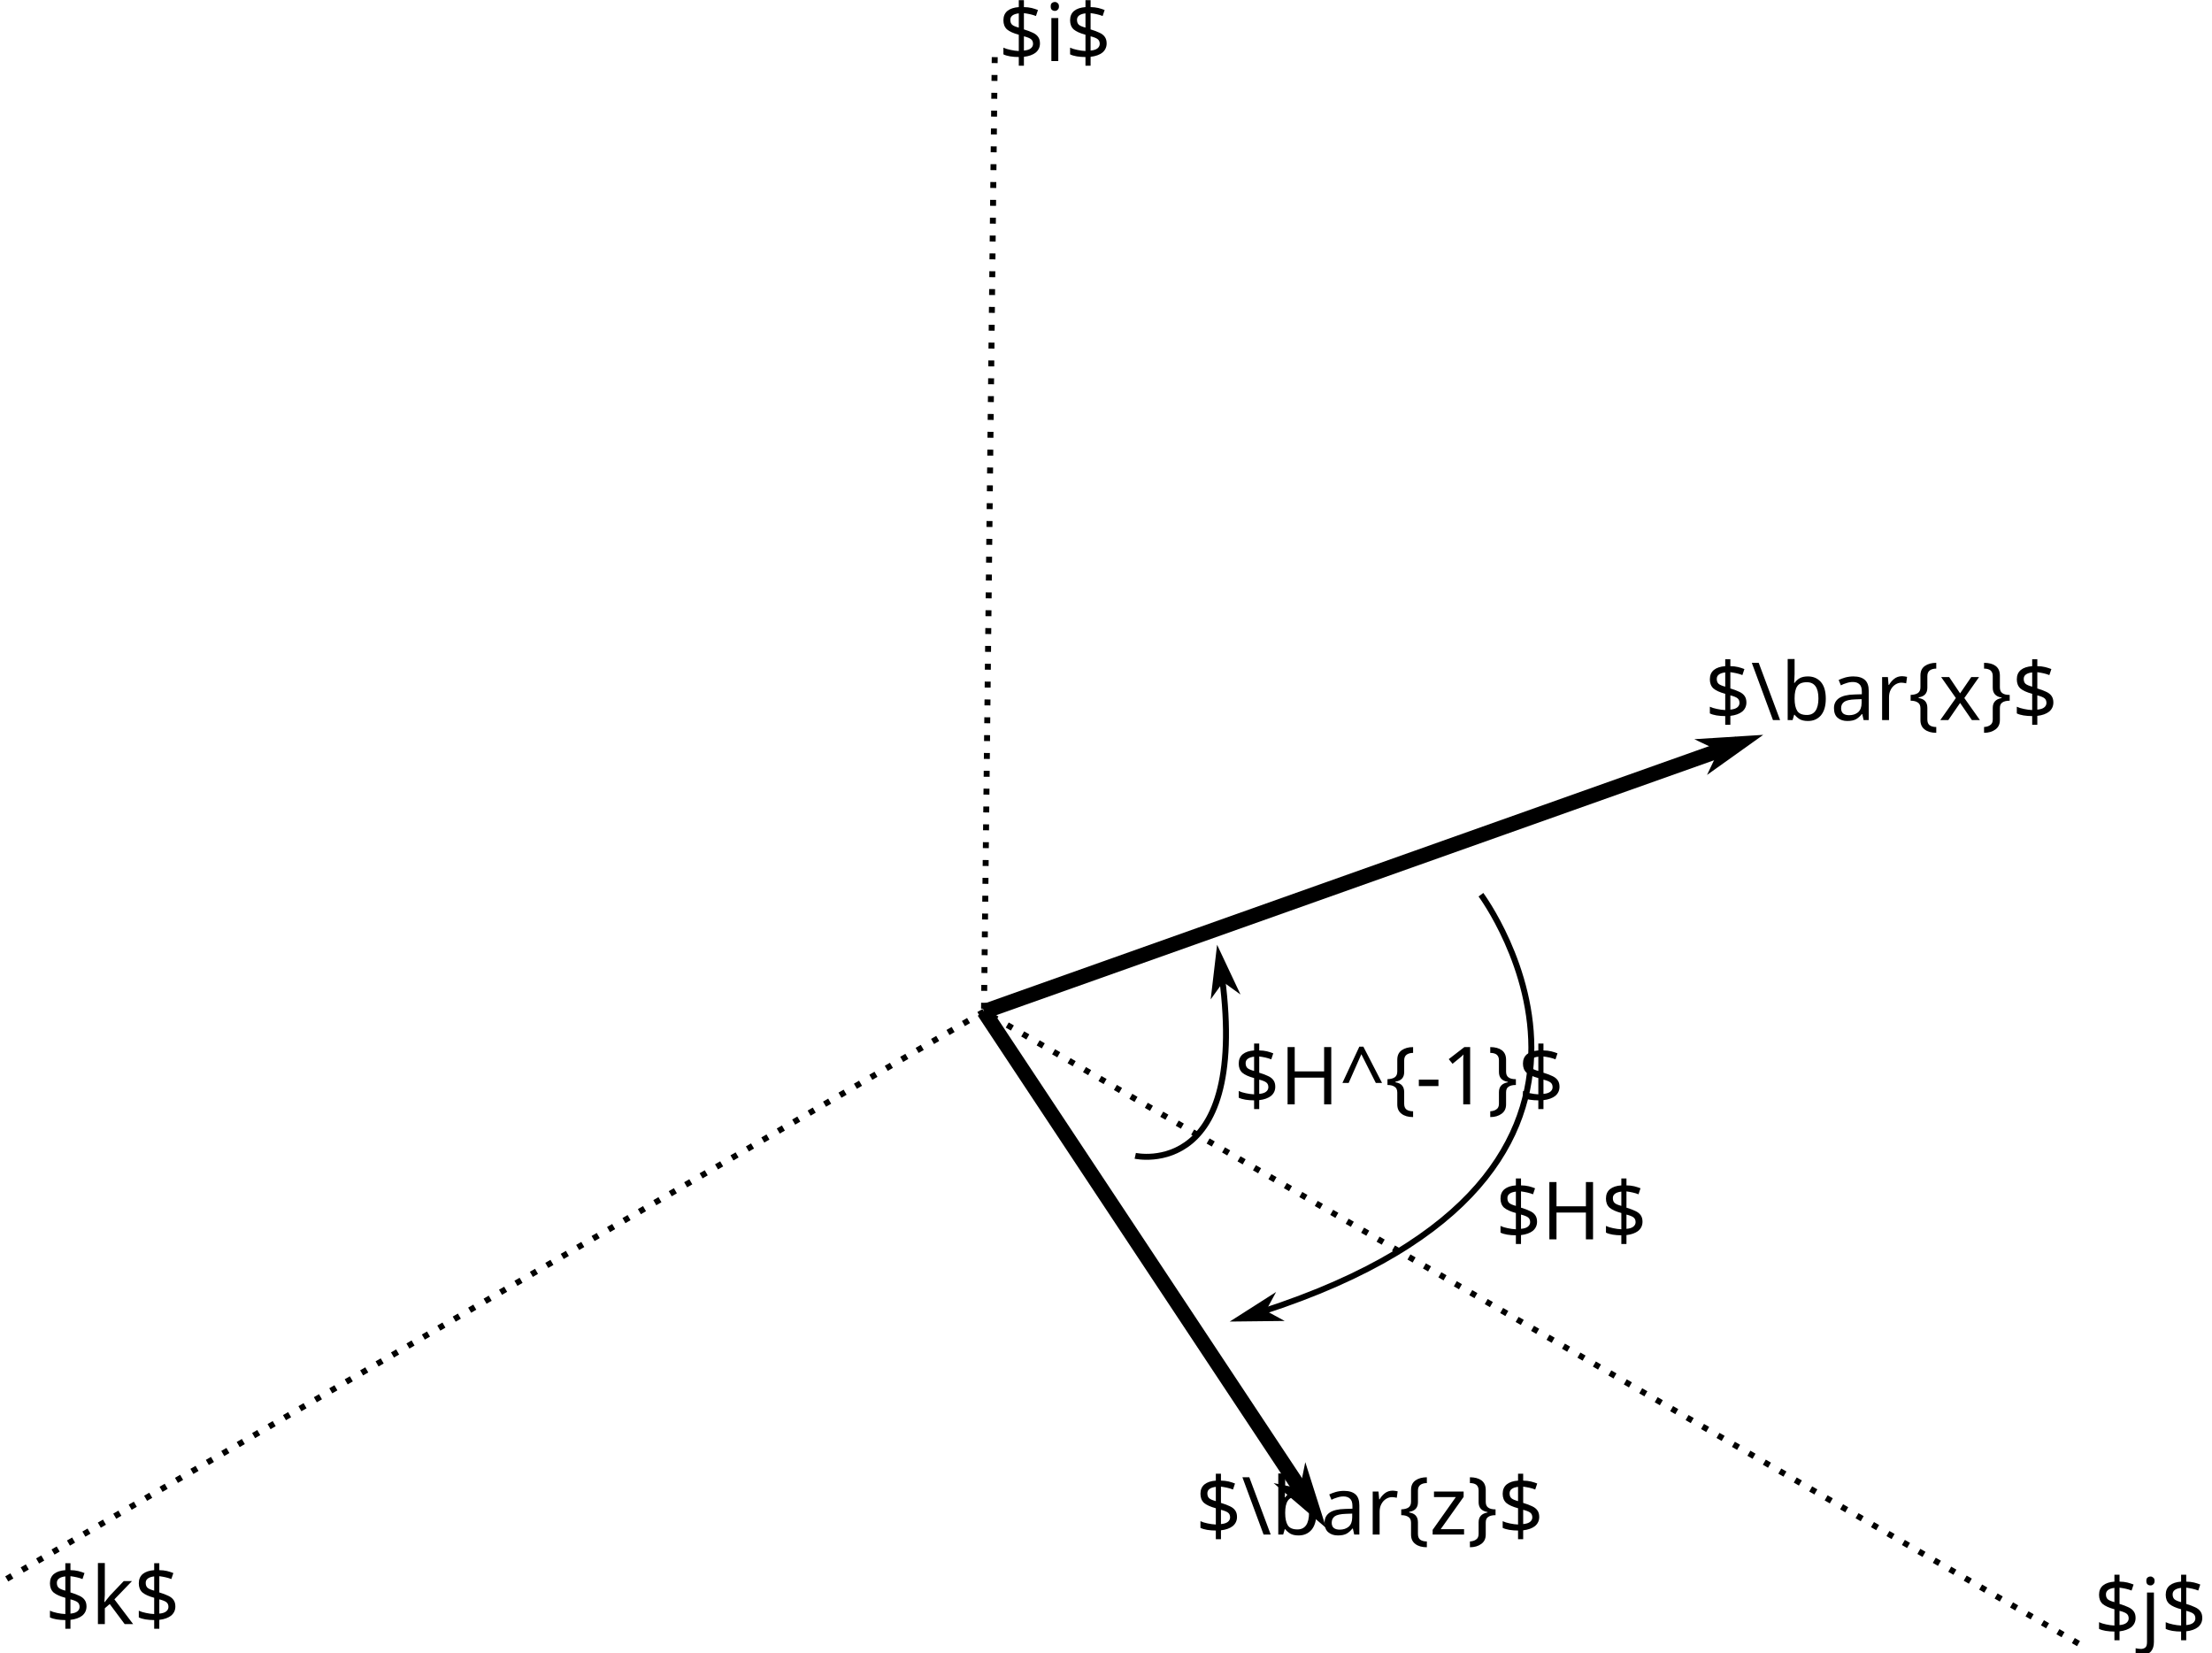
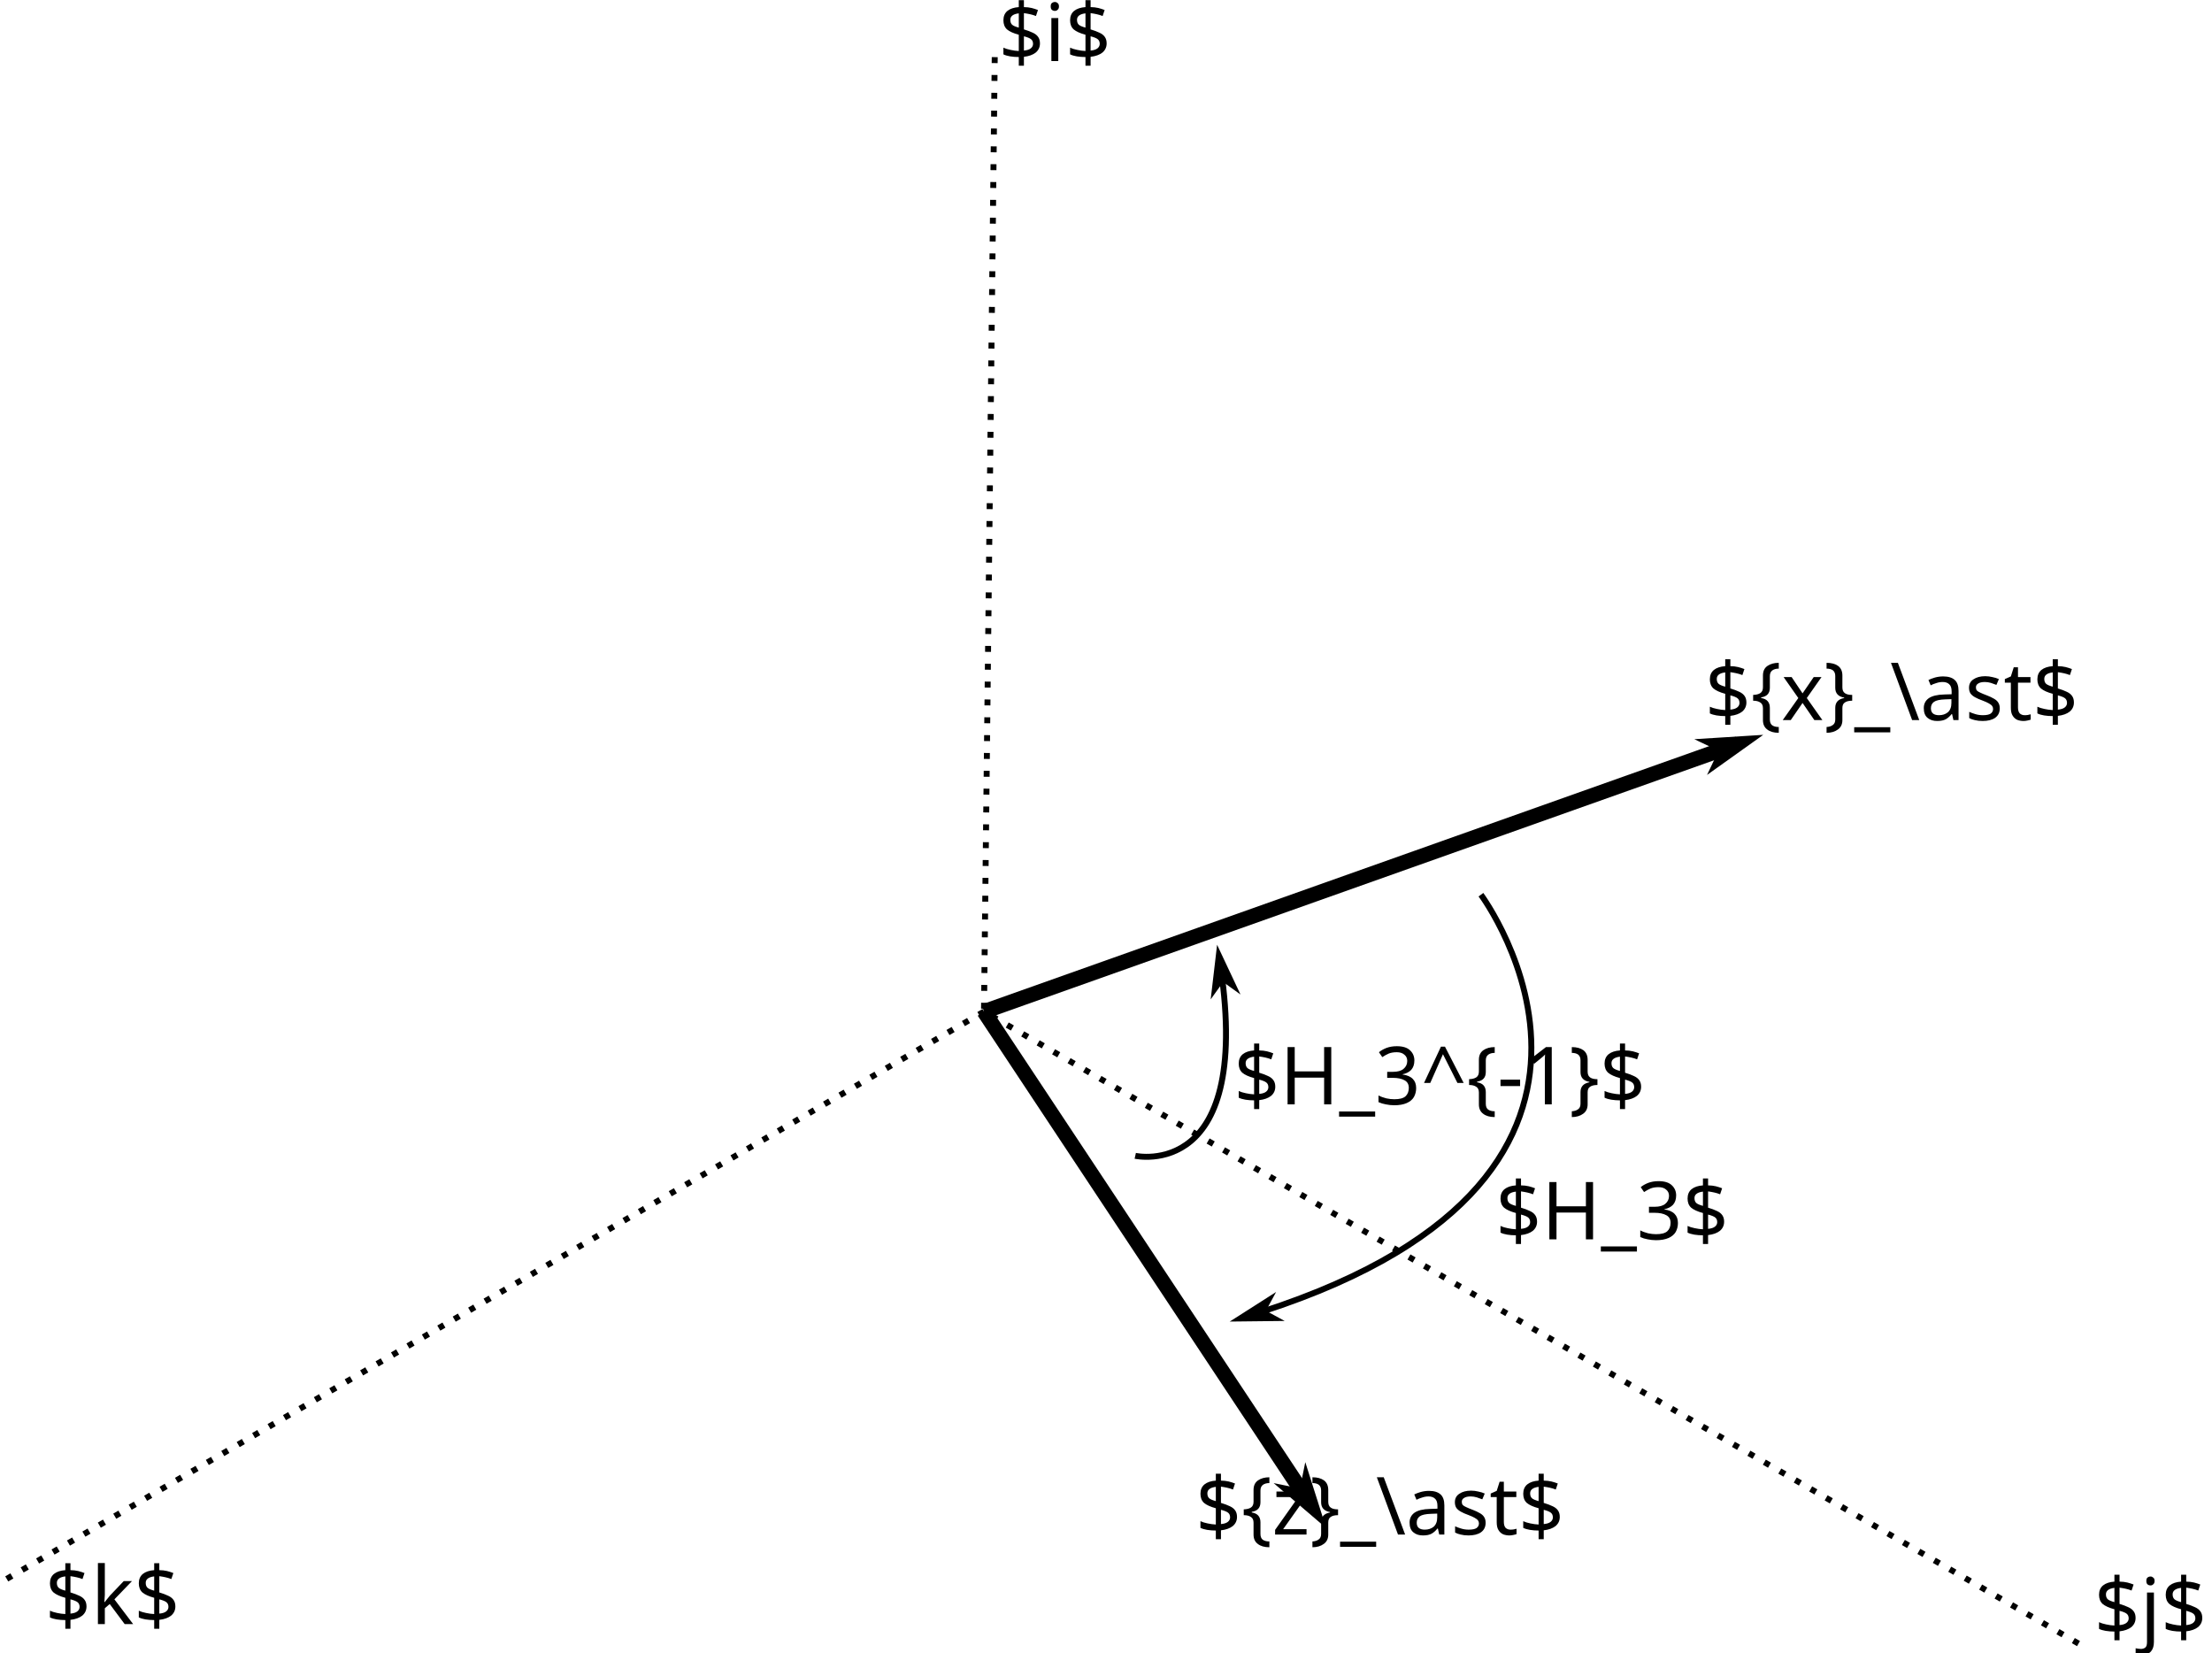
<svg xmlns="http://www.w3.org/2000/svg" width="155.103mm" height="115.844mm" viewBox="0 0 155.103 115.844" version="1.1" id="svg8">
  <defs id="defs2">
    <marker style="overflow:visible" id="Arrow1Mend" refX="0" refY="0" orient="auto">
      <path transform="matrix(-0.4,0,0,-0.4,-4,0)" style="fill:context-stroke;fill-rule:evenodd;stroke:context-stroke;stroke-width:1pt" d="M 0,0 5,-5 -12.5,0 5,5 Z" id="path1322" />
    </marker>
    <marker style="overflow:visible" id="Arrow1Send" refX="0" refY="0" orient="auto">
      <path transform="matrix(-0.2,0,0,-0.2,-1.2,0)" style="fill:context-stroke;fill-rule:evenodd;stroke:context-stroke;stroke-width:1pt" d="M 0,0 5,-5 -12.5,0 5,5 Z" id="path1328" />
    </marker>
  </defs>
  <g id="layer1" transform="translate(-32.89566,-180.1032)">
    <path style="fill:none;stroke:#000000;stroke-width:0.417;stroke-linecap:butt;stroke-linejoin:miter;stroke-miterlimit:4;stroke-dasharray:0.417, 0.834;stroke-dashoffset:0;stroke-opacity:1" d="m 102.645,184.109 -0.753,66.918 77.376,44.673" id="path1030" />
    <path style="fill:none;stroke:#000000;stroke-width:1.048;stroke-linecap:butt;stroke-linejoin:miter;stroke-miterlimit:4;stroke-dasharray:none;stroke-opacity:1;marker-end:url(#Arrow1Send)" d="m 101.892,251.027 22.959,34.646" id="path1034" />
    <path style="fill:none;stroke:#000000;stroke-width:0.417;stroke-linecap:butt;stroke-linejoin:miter;stroke-miterlimit:4;stroke-dasharray:0.417, 0.834;stroke-dashoffset:0;stroke-opacity:1" d="M 101.892,251.027 32.896,291.074" id="path1229" />
    <path style="fill:none;stroke:#000000;stroke-width:1.048;stroke-linecap:butt;stroke-linejoin:miter;stroke-miterlimit:4;stroke-dasharray:none;stroke-opacity:1;marker-end:url(#Arrow1Send)" d="m 101.892,251.027 52.878,-18.777" id="path1231" />
    <text xml:space="preserve" style="font-size:5.632px;line-height:1.25;font-family:sans-serif;word-spacing:0px;stroke-width:0.264" x="102.912" y="184.382" id="text5004">
      <tspan style="stroke-width:0.264" x="102.912" y="184.382" id="tspan5006">$i$</tspan>
    </text>
    <text xml:space="preserve" style="font-size:5.632px;line-height:1.25;font-family:sans-serif;word-spacing:0px;stroke-width:0.264" x="179.735" y="294.776" id="text21858">
      <tspan id="tspan21856" style="stroke-width:0.264" x="179.735" y="294.776">$j$</tspan>
    </text>
    <text xml:space="preserve" style="font-size:5.632px;line-height:1.25;font-family:sans-serif;word-spacing:0px;stroke-width:0.264" x="36.056" y="293.971" id="text21858-3">
      <tspan id="tspan21856-6" style="stroke-width:0.264" x="36.056" y="293.971">$k$</tspan>
    </text>
    <text xml:space="preserve" style="font-size:5.632px;line-height:1.25;font-family:sans-serif;word-spacing:0px;stroke-width:0.264" x="152.446" y="230.592" id="text21858-3-7">
-       <tspan id="tspan21856-6-5" style="stroke-width:0.264" x="152.446" y="230.592">$\bar{x}$</tspan>
+       <tspan id="tspan21856-6-5" style="stroke-width:0.264" x="152.446" y="230.592">${x}_\ast$</tspan>
    </text>
    <text xml:space="preserve" style="font-size:5.632px;line-height:1.25;font-family:sans-serif;word-spacing:0px;stroke-width:0.264" x="116.725" y="287.693" id="text21858-3-7-3">
-       <tspan id="tspan21856-6-5-5" style="stroke-width:0.264" x="116.725" y="287.693">$\bar{z}$</tspan>
+       <tspan id="tspan21856-6-5-5" style="stroke-width:0.264" x="116.725" y="287.693">${z}_\ast$</tspan>
    </text>
    <path style="fill:none;stroke:#000000;stroke-width:0.417px;stroke-linecap:butt;stroke-linejoin:miter;stroke-opacity:1;marker-end:url(#Arrow1Mend)" d="m 112.499,261.138 c 0,0 8.46,1.893 5.87,-13.986" id="path34293" />
    <path style="fill:none;stroke:#000000;stroke-width:0.417px;stroke-linecap:butt;stroke-linejoin:miter;stroke-opacity:1;marker-end:url(#Arrow1Mend)" d="m 136.737,242.832 c 0,0 15.011,20.212 -16.825,29.692" id="path34303" />
    <text xml:space="preserve" style="font-size:5.632px;line-height:1.25;font-family:sans-serif;word-spacing:0px;stroke-width:0.264" x="137.767" y="266.993" id="text46041">
-       <tspan id="tspan46039" style="stroke-width:0.264" x="137.767" y="266.993">$H$</tspan>
+       <tspan id="tspan46039" style="stroke-width:0.264" x="137.767" y="266.993">$H_3$</tspan>
    </text>
    <text xml:space="preserve" style="font-size:5.632px;line-height:1.25;font-family:sans-serif;word-spacing:0px;stroke-width:0.264" x="119.41" y="257.532" id="text46041-6">
-       <tspan id="tspan46039-2" style="stroke-width:0.264" x="119.41" y="257.532">$H^{-1}$</tspan>
+       <tspan id="tspan46039-2" style="stroke-width:0.264" x="119.41" y="257.532">$H_3^{-1}$</tspan>
    </text>
  </g>
</svg>
